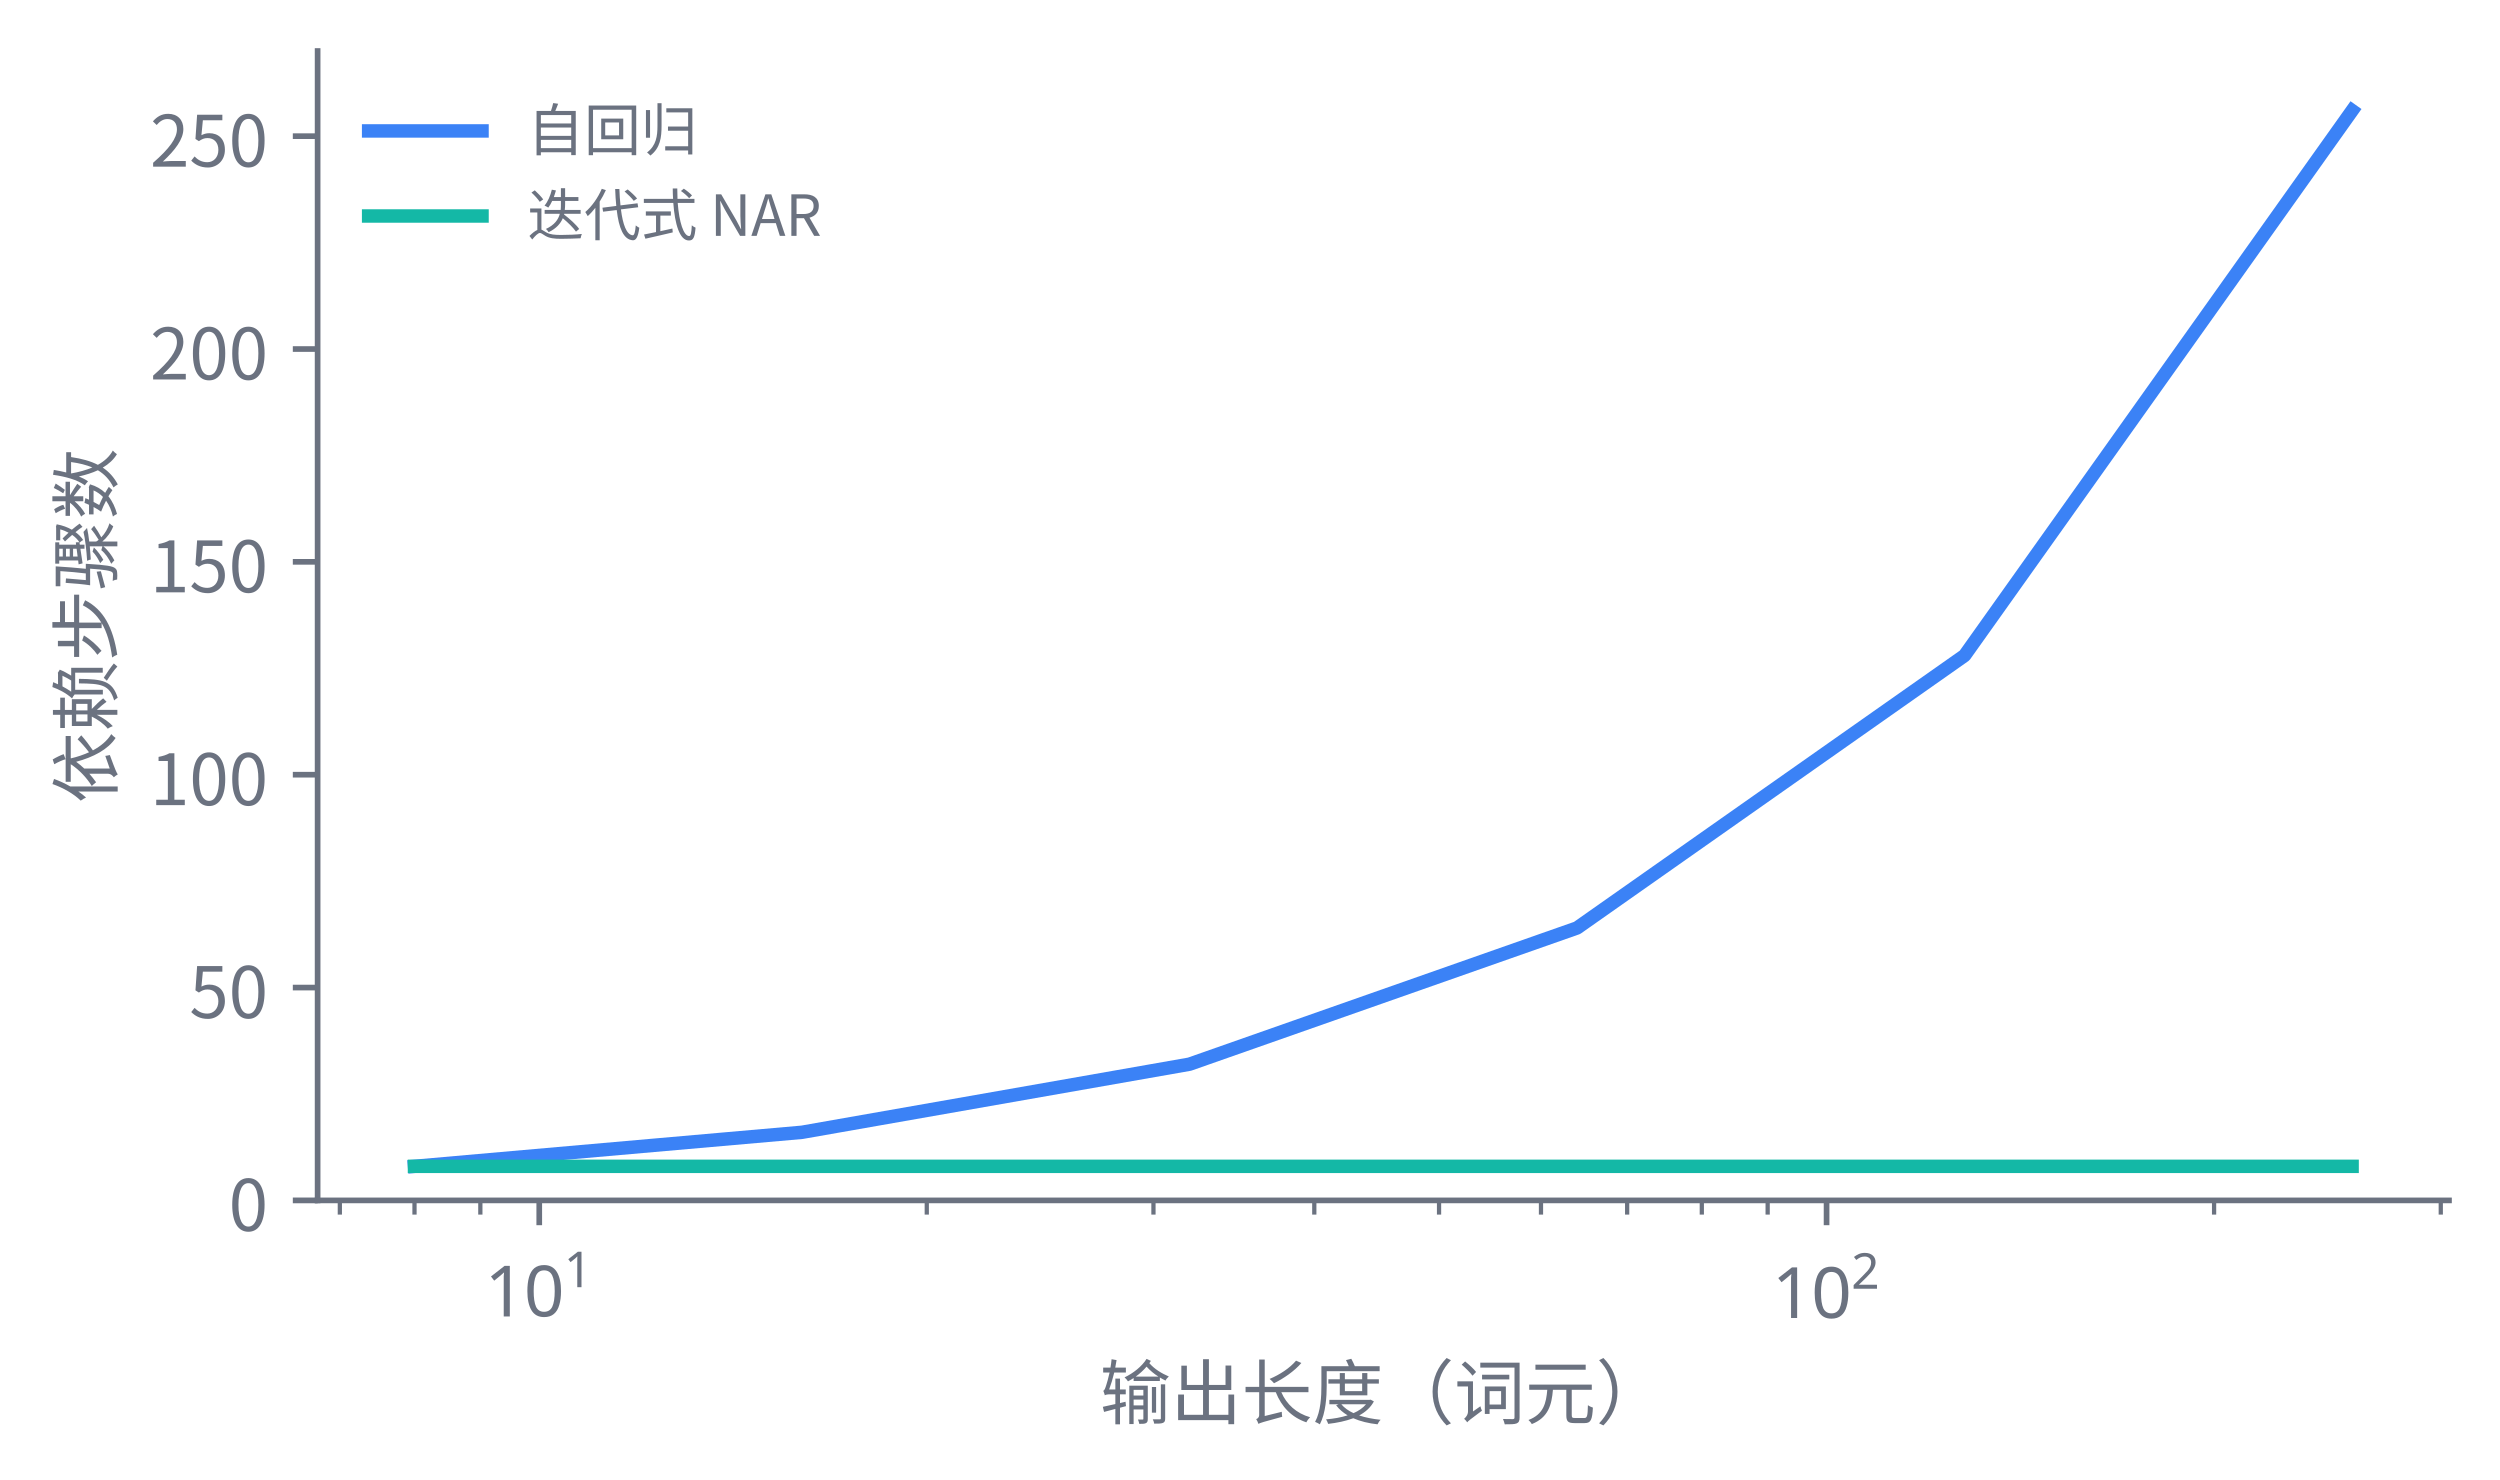
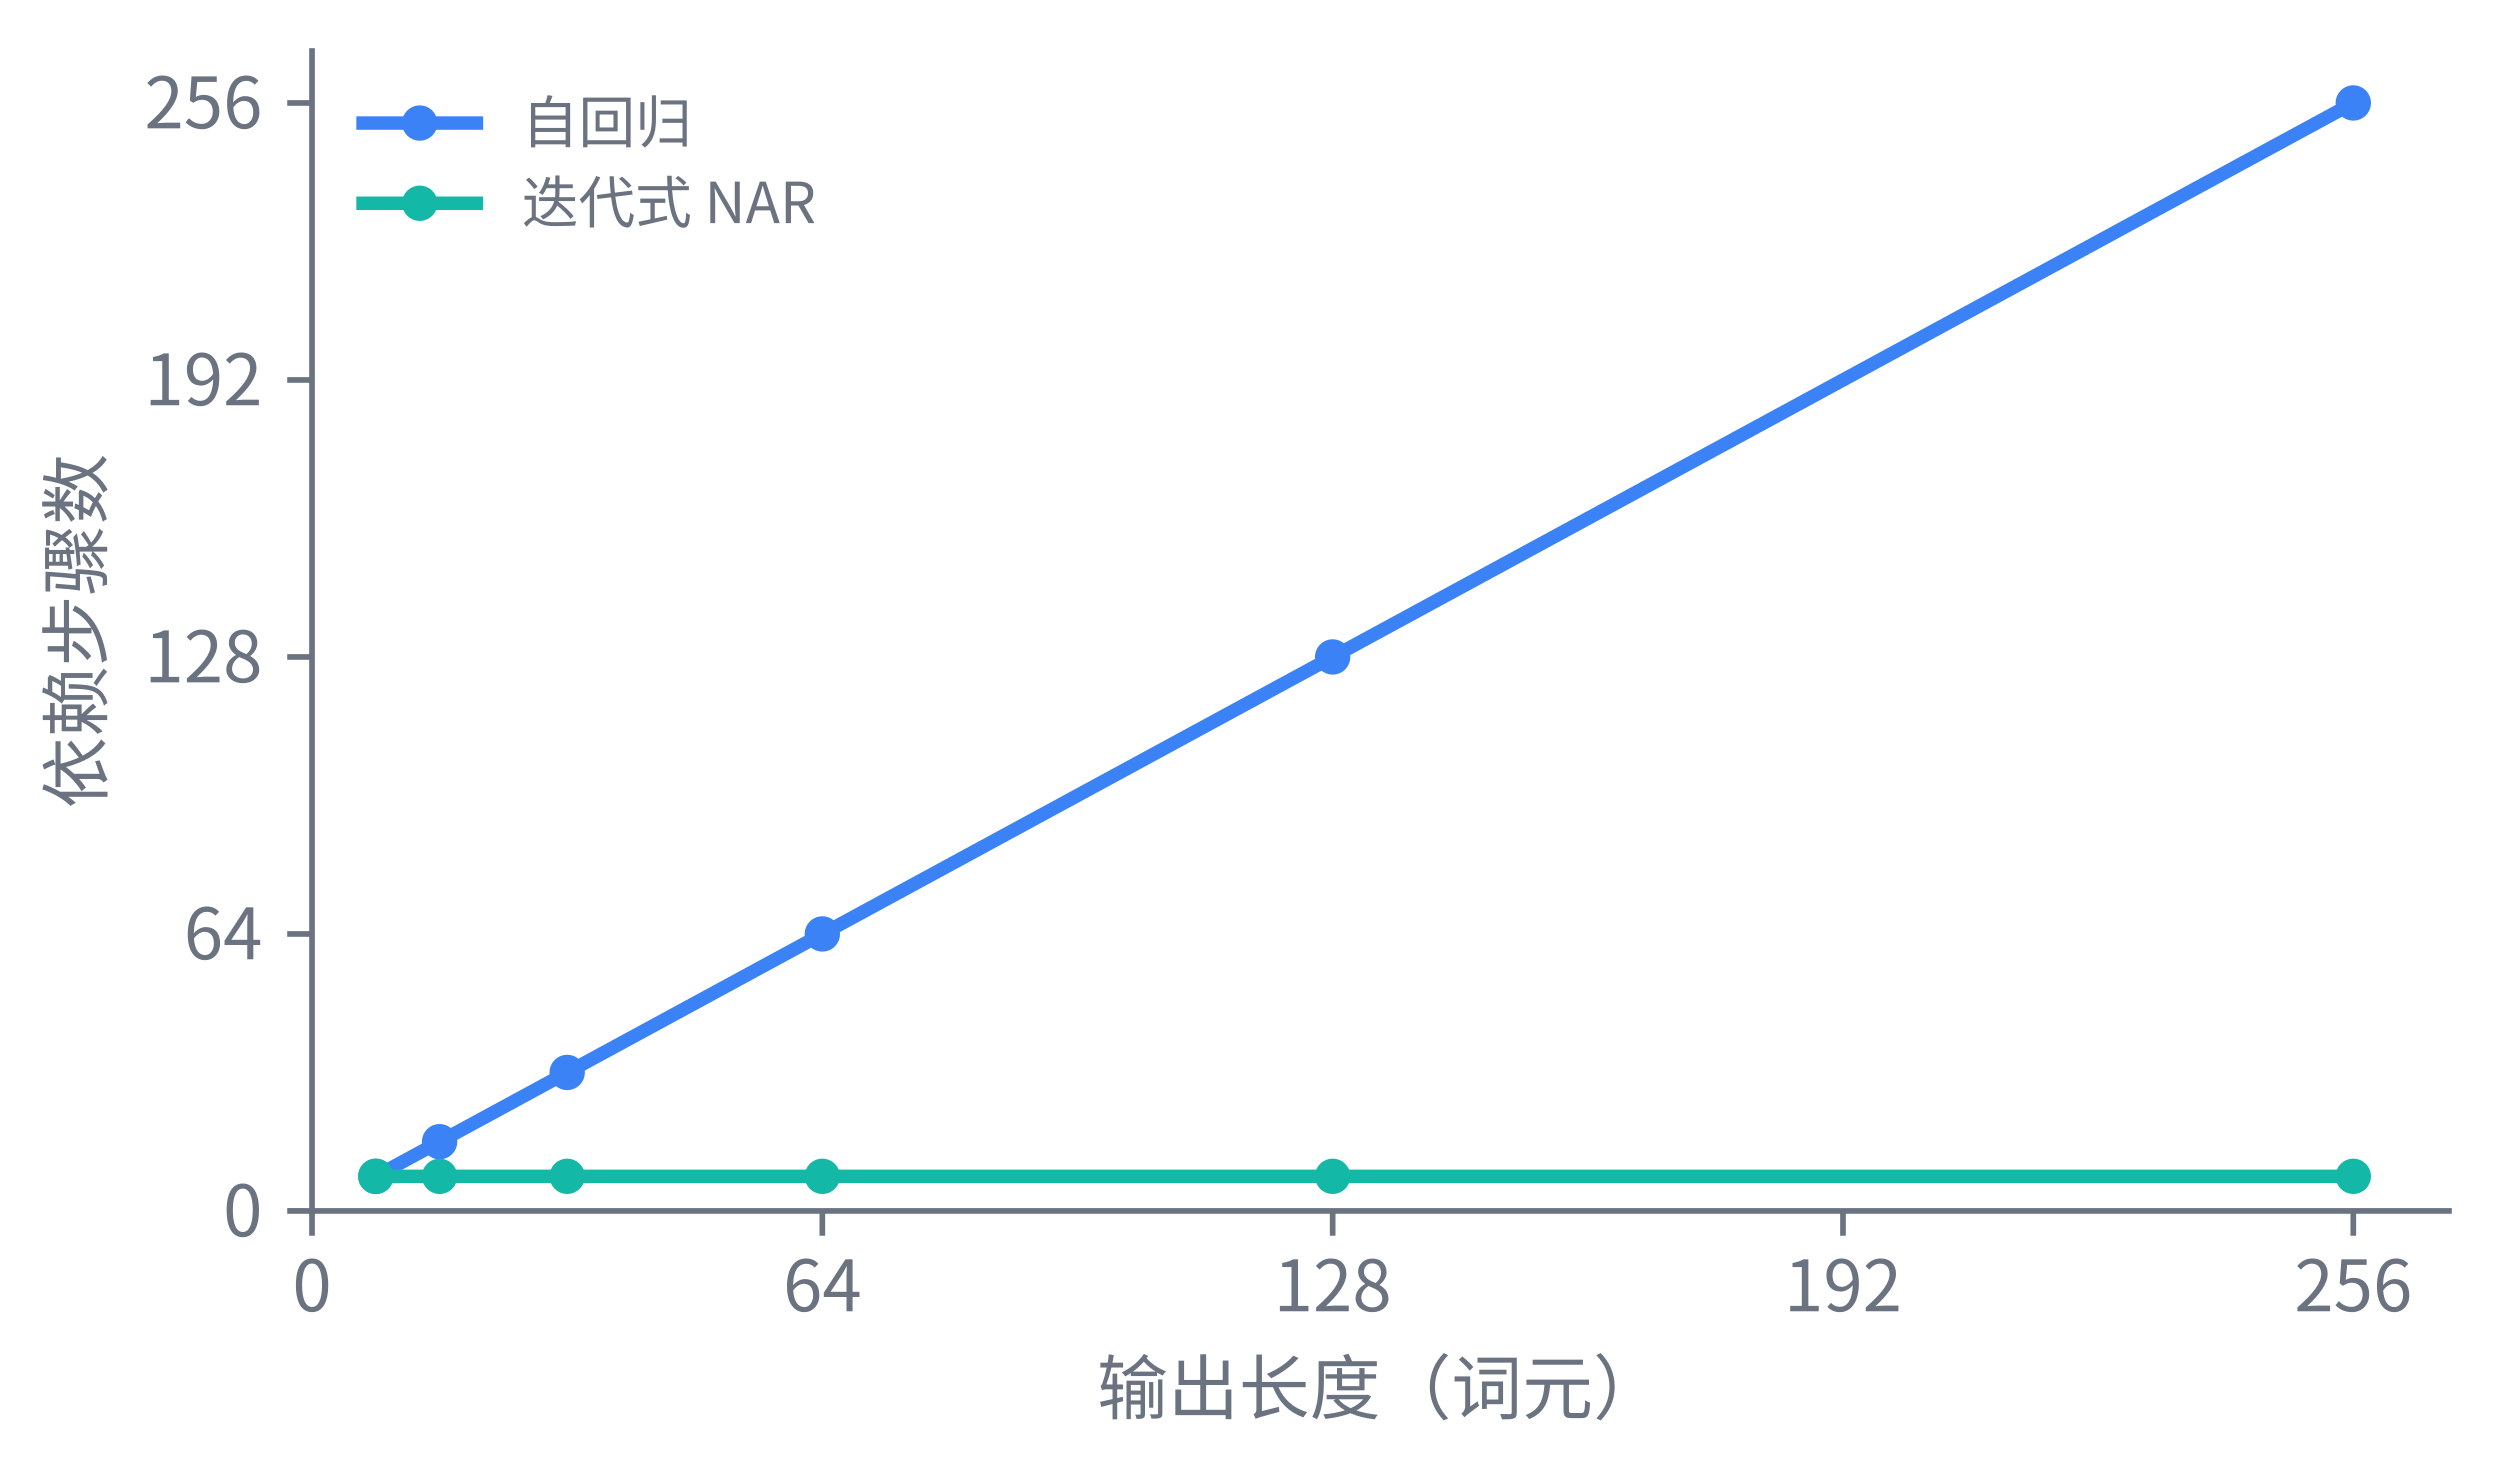
<svg xmlns="http://www.w3.org/2000/svg" xmlns:xlink="http://www.w3.org/1999/xlink" width="352.8pt" height="208.8pt" viewBox="0 0 352.8 208.8" version="1.1">
  <defs>
    <style type="text/css">*{stroke-linejoin: round; stroke-linecap: butt}</style>
  </defs>
  <g id="figure_1">
    <g id="patch_1">
      <path d="M 0 208.8 L 352.8 208.8 L 352.8 0 L 0 0 L 0 208.8 z " style="fill: none" />
    </g>
    <g id="axes_1">
      <g id="patch_2">
-         <path d="M 44.822 169.4 L 345.6 169.4 L 345.6 7.2 L 44.822 7.2 L 44.822 169.4 z " style="fill: none" />
+         <path d="M 44.033 170.887 L 345.6 170.887 L 345.6 7.2 L 44.033 7.2 L 44.033 170.887 z " style="fill: none" />
      </g>
      <g id="matplotlib.axis_1">
        <g id="xtick_1">
          <g id="line2d_1">
            <defs>
-               <path id="m0a0eddefe3" d="M 0 0 L 0 3.5 " style="stroke: #6b7280; stroke-width: 0.8" />
+               <path id="m414552ea20" d="M 0 0 L 0 3.5 " style="stroke: #6b7280; stroke-width: 0.8" />
            </defs>
            <g>
-               <use xlink:href="#m0a0eddefe3" x="76.099" y="169.4" style="fill: #6b7280; stroke: #6b7280; stroke-width: 0.8" />
+               <use xlink:href="#m414552ea20" x="44.033" y="170.887" style="fill: #6b7280; stroke: #6b7280; stroke-width: 0.8" />
            </g>
          </g>
          <g id="text_1">
-             <g style="fill: #6b7280" transform="translate(68.39887 186.1)">
-               <text>
-                 <tspan x="0" y="-0.325" style="font-size: 10px; font-family: 'Heiti SC'; fill: #6b7280">1</tspan>
-                 <tspan x="5.54" y="-0.325" style="font-size: 10px; font-family: 'Heiti SC'; fill: #6b7280">0</tspan>
-                 <tspan x="11.176" y="-4.455" style="font-size: 7px; font-family: 'Heiti SC'; fill: #6b7280">1</tspan>
-               </text>
-             </g>
+             <text style="font-size: 10px; font-family: 'PingFang SC', 'Heiti SC', 'STHeiti', 'Noto Sans CJK SC', 'Microsoft YaHei', 'SimHei', 'Arial Unicode MS', 'DejaVu Sans', sans-serif; text-anchor: middle; fill: #6b7280" x="44.033" y="185.045" transform="rotate(-0 44.03281 185.0453)">0</text>
          </g>
        </g>
        <g id="xtick_2">
          <g id="line2d_2">
            <g>
-               <use xlink:href="#m0a0eddefe3" x="257.765" y="169.4" style="fill: #6b7280; stroke: #6b7280; stroke-width: 0.8" />
+               <use xlink:href="#m414552ea20" x="116.049" y="170.887" style="fill: #6b7280; stroke: #6b7280; stroke-width: 0.8" />
            </g>
          </g>
          <g id="text_2">
-             <g style="fill: #6b7280" transform="translate(250.0649 186.2)">
-               <text>
-                 <tspan x="0" y="-0.204" style="font-size: 10px; font-family: 'Heiti SC'; fill: #6b7280">1</tspan>
-                 <tspan x="5.54" y="-0.204" style="font-size: 10px; font-family: 'Heiti SC'; fill: #6b7280">0</tspan>
-                 <tspan x="11.176" y="-4.334" style="font-size: 7px; font-family: 'Heiti SC'; fill: #6b7280">2</tspan>
-               </text>
-             </g>
+             <text style="font-size: 10px; font-family: 'PingFang SC', 'Heiti SC', 'STHeiti', 'Noto Sans CJK SC', 'Microsoft YaHei', 'SimHei', 'Arial Unicode MS', 'DejaVu Sans', sans-serif; text-anchor: middle; fill: #6b7280" x="116.049" y="185.045" transform="rotate(-0 116.0489 185.0453)">64</text>
          </g>
        </g>
        <g id="xtick_3">
          <g id="line2d_3">
-             <defs>
-               <path id="mcf068f9451" d="M 0 0 L 0 2 " style="stroke: #6b7280; stroke-width: 0.6" />
-             </defs>
            <g>
-               <use xlink:href="#mcf068f9451" x="47.958" y="169.4" style="fill: #6b7280; stroke: #6b7280; stroke-width: 0.6" />
+               <use xlink:href="#m414552ea20" x="188.065" y="170.887" style="fill: #6b7280; stroke: #6b7280; stroke-width: 0.8" />
            </g>
+           </g>
+           <g id="text_3">
+             <text style="font-size: 10px; font-family: 'PingFang SC', 'Heiti SC', 'STHeiti', 'Noto Sans CJK SC', 'Microsoft YaHei', 'SimHei', 'Arial Unicode MS', 'DejaVu Sans', sans-serif; text-anchor: middle; fill: #6b7280" x="188.065" y="185.045" transform="rotate(-0 188.0649 185.0453)">128</text>
          </g>
        </g>
        <g id="xtick_4">
          <g id="line2d_4">
            <g>
-               <use xlink:href="#mcf068f9451" x="58.494" y="169.4" style="fill: #6b7280; stroke: #6b7280; stroke-width: 0.6" />
+               <use xlink:href="#m414552ea20" x="260.081" y="170.887" style="fill: #6b7280; stroke: #6b7280; stroke-width: 0.8" />
            </g>
+           </g>
+           <g id="text_4">
+             <text style="font-size: 10px; font-family: 'PingFang SC', 'Heiti SC', 'STHeiti', 'Noto Sans CJK SC', 'Microsoft YaHei', 'SimHei', 'Arial Unicode MS', 'DejaVu Sans', sans-serif; text-anchor: middle; fill: #6b7280" x="260.081" y="185.045" transform="rotate(-0 260.0809 185.0453)">192</text>
          </g>
        </g>
        <g id="xtick_5">
          <g id="line2d_5">
            <g>
-               <use xlink:href="#mcf068f9451" x="67.786" y="169.4" style="fill: #6b7280; stroke: #6b7280; stroke-width: 0.6" />
+               <use xlink:href="#m414552ea20" x="332.097" y="170.887" style="fill: #6b7280; stroke: #6b7280; stroke-width: 0.8" />
            </g>
          </g>
-         </g>
-         <g id="xtick_6">
-           <g id="line2d_6">
-             <g>
-               <use xlink:href="#mcf068f9451" x="130.786" y="169.4" style="fill: #6b7280; stroke: #6b7280; stroke-width: 0.6" />
-             </g>
+           <g id="text_5">
+             <text style="font-size: 10px; font-family: 'PingFang SC', 'Heiti SC', 'STHeiti', 'Noto Sans CJK SC', 'Microsoft YaHei', 'SimHei', 'Arial Unicode MS', 'DejaVu Sans', sans-serif; text-anchor: middle; fill: #6b7280" x="332.097" y="185.045" transform="rotate(-0 332.097 185.0453)">256</text>
          </g>
        </g>
-         <g id="xtick_7">
-           <g id="line2d_7">
-             <g>
-               <use xlink:href="#mcf068f9451" x="162.776" y="169.4" style="fill: #6b7280; stroke: #6b7280; stroke-width: 0.6" />
-             </g>
-           </g>
-         </g>
-         <g id="xtick_8">
-           <g id="line2d_8">
-             <g>
-               <use xlink:href="#mcf068f9451" x="185.473" y="169.4" style="fill: #6b7280; stroke: #6b7280; stroke-width: 0.6" />
-             </g>
-           </g>
-         </g>
-         <g id="xtick_9">
-           <g id="line2d_9">
-             <g>
-               <use xlink:href="#mcf068f9451" x="203.078" y="169.4" style="fill: #6b7280; stroke: #6b7280; stroke-width: 0.6" />
-             </g>
-           </g>
-         </g>
-         <g id="xtick_10">
-           <g id="line2d_10">
-             <g>
-               <use xlink:href="#mcf068f9451" x="217.463" y="169.4" style="fill: #6b7280; stroke: #6b7280; stroke-width: 0.6" />
-             </g>
-           </g>
-         </g>
-         <g id="xtick_11">
-           <g id="line2d_11">
-             <g>
-               <use xlink:href="#mcf068f9451" x="229.624" y="169.4" style="fill: #6b7280; stroke: #6b7280; stroke-width: 0.6" />
-             </g>
-           </g>
-         </g>
-         <g id="xtick_12">
-           <g id="line2d_12">
-             <g>
-               <use xlink:href="#mcf068f9451" x="240.16" y="169.4" style="fill: #6b7280; stroke: #6b7280; stroke-width: 0.6" />
-             </g>
-           </g>
-         </g>
-         <g id="xtick_13">
-           <g id="line2d_13">
-             <g>
-               <use xlink:href="#mcf068f9451" x="249.452" y="169.4" style="fill: #6b7280; stroke: #6b7280; stroke-width: 0.6" />
-             </g>
-           </g>
-         </g>
-         <g id="xtick_14">
-           <g id="line2d_14">
-             <g>
-               <use xlink:href="#mcf068f9451" x="312.452" y="169.4" style="fill: #6b7280; stroke: #6b7280; stroke-width: 0.6" />
-             </g>
-           </g>
-         </g>
-         <g id="xtick_15">
-           <g id="line2d_15">
-             <g>
-               <use xlink:href="#mcf068f9451" x="344.442" y="169.4" style="fill: #6b7280; stroke: #6b7280; stroke-width: 0.6" />
-             </g>
-           </g>
-         </g>
-         <g id="text_3">
-           <text style="font-size: 10px; font-family: 'PingFang SC', 'Heiti SC', 'STHeiti', 'Noto Sans CJK SC', 'Microsoft YaHei', 'SimHei', 'Arial Unicode MS', 'DejaVu Sans', sans-serif; text-anchor: middle; fill: #6b7280" x="195.211" y="200.2" transform="rotate(-0 195.2109 200.2)">输出长度（词元）</text>
+         <g id="text_6">
+           <text style="font-size: 10px; font-family: 'PingFang SC', 'Heiti SC', 'STHeiti', 'Noto Sans CJK SC', 'Microsoft YaHei', 'SimHei', 'Arial Unicode MS', 'DejaVu Sans', sans-serif; text-anchor: middle; fill: #6b7280" x="194.816" y="199.5" transform="rotate(-0 194.8164 199.5)">输出长度（词元）</text>
        </g>
      </g>
      <g id="matplotlib.axis_2">
        <g id="ytick_1">
-           <g id="line2d_16">
+           <g id="line2d_6">
            <defs>
-               <path id="macc4d54c4a" d="M 0 0 L -3.5 0 " style="stroke: #6b7280; stroke-width: 0.8" />
+               <path id="m467b6d69cb" d="M 0 0 L -3.5 0 " style="stroke: #6b7280; stroke-width: 0.8" />
            </defs>
            <g>
-               <use xlink:href="#macc4d54c4a" x="44.822" y="169.4" style="fill: #6b7280; stroke: #6b7280; stroke-width: 0.8" />
+               <use xlink:href="#m467b6d69cb" x="44.033" y="170.887" style="fill: #6b7280; stroke: #6b7280; stroke-width: 0.8" />
            </g>
          </g>
-           <g id="text_4">
-             <text style="font-size: 10px; font-family: 'PingFang SC', 'Heiti SC', 'STHeiti', 'Noto Sans CJK SC', 'Microsoft YaHei', 'SimHei', 'Arial Unicode MS', 'DejaVu Sans', sans-serif; text-anchor: end; fill: #6b7280" x="37.822" y="173.7" transform="rotate(-0 37.82187 173.7)">0</text>
+           <g id="text_7">
+             <text style="font-size: 10px; font-family: 'PingFang SC', 'Heiti SC', 'STHeiti', 'Noto Sans CJK SC', 'Microsoft YaHei', 'SimHei', 'Arial Unicode MS', 'DejaVu Sans', sans-serif; text-anchor: end; fill: #6b7280" x="37.033" y="174.466" transform="rotate(-0 37.03281 174.4664)">0</text>
          </g>
        </g>
        <g id="ytick_2">
-           <g id="line2d_17">
+           <g id="line2d_7">
            <g>
-               <use xlink:href="#macc4d54c4a" x="44.822" y="139.363" style="fill: #6b7280; stroke: #6b7280; stroke-width: 0.8" />
+               <use xlink:href="#m467b6d69cb" x="44.033" y="131.798" style="fill: #6b7280; stroke: #6b7280; stroke-width: 0.8" />
            </g>
          </g>
-           <g id="text_5">
-             <text style="font-size: 10px; font-family: 'PingFang SC', 'Heiti SC', 'STHeiti', 'Noto Sans CJK SC', 'Microsoft YaHei', 'SimHei', 'Arial Unicode MS', 'DejaVu Sans', sans-serif; text-anchor: end; fill: #6b7280" x="37.822" y="143.663" transform="rotate(-0 37.82187 143.663)">50</text>
+           <g id="text_8">
+             <text style="font-size: 10px; font-family: 'PingFang SC', 'Heiti SC', 'STHeiti', 'Noto Sans CJK SC', 'Microsoft YaHei', 'SimHei', 'Arial Unicode MS', 'DejaVu Sans', sans-serif; text-anchor: end; fill: #6b7280" x="37.033" y="135.377" transform="rotate(-0 37.03281 135.3769)">64</text>
          </g>
        </g>
        <g id="ytick_3">
-           <g id="line2d_18">
+           <g id="line2d_8">
            <g>
-               <use xlink:href="#macc4d54c4a" x="44.822" y="109.326" style="fill: #6b7280; stroke: #6b7280; stroke-width: 0.8" />
+               <use xlink:href="#m467b6d69cb" x="44.033" y="92.708" style="fill: #6b7280; stroke: #6b7280; stroke-width: 0.8" />
            </g>
          </g>
-           <g id="text_6">
-             <text style="font-size: 10px; font-family: 'PingFang SC', 'Heiti SC', 'STHeiti', 'Noto Sans CJK SC', 'Microsoft YaHei', 'SimHei', 'Arial Unicode MS', 'DejaVu Sans', sans-serif; text-anchor: end; fill: #6b7280" x="37.822" y="113.626" transform="rotate(-0 37.82187 113.6259)">100</text>
+           <g id="text_9">
+             <text style="font-size: 10px; font-family: 'PingFang SC', 'Heiti SC', 'STHeiti', 'Noto Sans CJK SC', 'Microsoft YaHei', 'SimHei', 'Arial Unicode MS', 'DejaVu Sans', sans-serif; text-anchor: end; fill: #6b7280" x="37.033" y="96.287" transform="rotate(-0 37.03281 96.2873)">128</text>
          </g>
        </g>
        <g id="ytick_4">
-           <g id="line2d_19">
+           <g id="line2d_9">
            <g>
-               <use xlink:href="#macc4d54c4a" x="44.822" y="79.289" style="fill: #6b7280; stroke: #6b7280; stroke-width: 0.8" />
+               <use xlink:href="#m467b6d69cb" x="44.033" y="53.619" style="fill: #6b7280; stroke: #6b7280; stroke-width: 0.8" />
            </g>
          </g>
-           <g id="text_7">
-             <text style="font-size: 10px; font-family: 'PingFang SC', 'Heiti SC', 'STHeiti', 'Noto Sans CJK SC', 'Microsoft YaHei', 'SimHei', 'Arial Unicode MS', 'DejaVu Sans', sans-serif; text-anchor: end; fill: #6b7280" x="37.822" y="83.589" transform="rotate(-0 37.82187 83.58889)">150</text>
+           <g id="text_10">
+             <text style="font-size: 10px; font-family: 'PingFang SC', 'Heiti SC', 'STHeiti', 'Noto Sans CJK SC', 'Microsoft YaHei', 'SimHei', 'Arial Unicode MS', 'DejaVu Sans', sans-serif; text-anchor: end; fill: #6b7280" x="37.033" y="57.198" transform="rotate(-0 37.03281 57.19775)">192</text>
          </g>
        </g>
        <g id="ytick_5">
-           <g id="line2d_20">
+           <g id="line2d_10">
            <g>
-               <use xlink:href="#macc4d54c4a" x="44.822" y="49.252" style="fill: #6b7280; stroke: #6b7280; stroke-width: 0.8" />
+               <use xlink:href="#m467b6d69cb" x="44.033" y="14.529" style="fill: #6b7280; stroke: #6b7280; stroke-width: 0.8" />
            </g>
          </g>
-           <g id="text_8">
-             <text style="font-size: 10px; font-family: 'PingFang SC', 'Heiti SC', 'STHeiti', 'Noto Sans CJK SC', 'Microsoft YaHei', 'SimHei', 'Arial Unicode MS', 'DejaVu Sans', sans-serif; text-anchor: end; fill: #6b7280" x="37.822" y="53.552" transform="rotate(-0 37.82187 53.55185)">200</text>
+           <g id="text_11">
+             <text style="font-size: 10px; font-family: 'PingFang SC', 'Heiti SC', 'STHeiti', 'Noto Sans CJK SC', 'Microsoft YaHei', 'SimHei', 'Arial Unicode MS', 'DejaVu Sans', sans-serif; text-anchor: end; fill: #6b7280" x="37.033" y="18.108" transform="rotate(-0 37.03281 18.1082)">256</text>
          </g>
        </g>
-         <g id="ytick_6">
-           <g id="line2d_21">
-             <g>
-               <use xlink:href="#macc4d54c4a" x="44.822" y="19.215" style="fill: #6b7280; stroke: #6b7280; stroke-width: 0.8" />
-             </g>
-           </g>
-           <g id="text_9">
-             <text style="font-size: 10px; font-family: 'PingFang SC', 'Heiti SC', 'STHeiti', 'Noto Sans CJK SC', 'Microsoft YaHei', 'SimHei', 'Arial Unicode MS', 'DejaVu Sans', sans-serif; text-anchor: end; fill: #6b7280" x="37.822" y="23.515" transform="rotate(-0 37.82187 23.51481)">250</text>
+         <g id="text_12">
+           <text style="font-size: 10px; font-family: 'PingFang SC', 'Heiti SC', 'STHeiti', 'Noto Sans CJK SC', 'Microsoft YaHei', 'SimHei', 'Arial Unicode MS', 'DejaVu Sans', sans-serif; text-anchor: middle; fill: #6b7280" x="14.358" y="89.044" transform="rotate(-90 14.35781 89.04375)">依赖步骤数</text>
+         </g>
+       </g>
+       <g id="line2d_11">
+         <path d="M 53.035 166.001 L 62.037 161.115 L 80.041 151.343 L 116.049 131.798 L 188.065 92.708 L 332.097 14.529 " clip-path="url(#p18f6dad5b9)" style="fill: none; stroke: #3b82f6; stroke-width: 1.9; stroke-linecap: square" />
+         <defs>
+           <path id="m9f85709200" d="M 0 2 C 0.53 2 1.039 1.789 1.414 1.414 C 1.789 1.039 2 0.53 2 0 C 2 -0.53 1.789 -1.039 1.414 -1.414 C 1.039 -1.789 0.53 -2 0 -2 C -0.53 -2 -1.039 -1.789 -1.414 -1.414 C -1.789 -1.039 -2 -0.53 -2 0 C -2 0.53 -1.789 1.039 -1.414 1.414 C -1.039 1.789 -0.53 2 0 2 z " style="stroke: #3b82f6" />
+         </defs>
+         <g clip-path="url(#p18f6dad5b9)">
+           <use xlink:href="#m9f85709200" x="53.035" y="166.001" style="fill: #3b82f6; stroke: #3b82f6" />
+           <use xlink:href="#m9f85709200" x="62.037" y="161.115" style="fill: #3b82f6; stroke: #3b82f6" />
+           <use xlink:href="#m9f85709200" x="80.041" y="151.343" style="fill: #3b82f6; stroke: #3b82f6" />
+           <use xlink:href="#m9f85709200" x="116.049" y="131.798" style="fill: #3b82f6; stroke: #3b82f6" />
+           <use xlink:href="#m9f85709200" x="188.065" y="92.708" style="fill: #3b82f6; stroke: #3b82f6" />
+           <use xlink:href="#m9f85709200" x="332.097" y="14.529" style="fill: #3b82f6; stroke: #3b82f6" />
+         </g>
+       </g>
+       <g id="line2d_12">
+         <path d="M 53.035 166.001 L 62.037 166.001 L 80.041 166.001 L 116.049 166.001 L 188.065 166.001 L 332.097 166.001 " clip-path="url(#p18f6dad5b9)" style="fill: none; stroke: #14b8a6; stroke-width: 1.9; stroke-linecap: square" />
+         <defs>
+           <path id="m47fc36f29d" d="M 0 2 C 0.53 2 1.039 1.789 1.414 1.414 C 1.789 1.039 2 0.53 2 0 C 2 -0.53 1.789 -1.039 1.414 -1.414 C 1.039 -1.789 0.53 -2 0 -2 C -0.53 -2 -1.039 -1.789 -1.414 -1.414 C -1.789 -1.039 -2 -0.53 -2 0 C -2 0.53 -1.789 1.039 -1.414 1.414 C -1.039 1.789 -0.53 2 0 2 z " style="stroke: #14b8a6" />
+         </defs>
+         <g clip-path="url(#p18f6dad5b9)">
+           <use xlink:href="#m47fc36f29d" x="53.035" y="166.001" style="fill: #14b8a6; stroke: #14b8a6" />
+           <use xlink:href="#m47fc36f29d" x="62.037" y="166.001" style="fill: #14b8a6; stroke: #14b8a6" />
+           <use xlink:href="#m47fc36f29d" x="80.041" y="166.001" style="fill: #14b8a6; stroke: #14b8a6" />
+           <use xlink:href="#m47fc36f29d" x="116.049" y="166.001" style="fill: #14b8a6; stroke: #14b8a6" />
+           <use xlink:href="#m47fc36f29d" x="188.065" y="166.001" style="fill: #14b8a6; stroke: #14b8a6" />
+           <use xlink:href="#m47fc36f29d" x="332.097" y="166.001" style="fill: #14b8a6; stroke: #14b8a6" />
+         </g>
+       </g>
+       <g id="patch_3">
+         <path d="M 44.033 170.887 L 44.033 7.2 " style="fill: none; stroke: #6b7280; stroke-width: 0.8; stroke-linejoin: miter; stroke-linecap: square" />
+       </g>
+       <g id="patch_4">
+         <path d="M 44.033 170.887 L 345.6 170.887 " style="fill: none; stroke: #6b7280; stroke-width: 0.8; stroke-linejoin: miter; stroke-linecap: square" />
+       </g>
+       <g id="legend_1">
+         <g id="line2d_13">
+           <path d="M 51.233 17.365 L 59.233 17.365 L 67.233 17.365 " style="fill: none; stroke: #3b82f6; stroke-width: 1.9; stroke-linecap: square" />
+           <g>
+             <use xlink:href="#m9f85709200" x="59.233" y="17.365" style="fill: #3b82f6; stroke: #3b82f6" />
          </g>
        </g>
-         <g id="text_10">
-           <text style="font-size: 10px; font-family: 'PingFang SC', 'Heiti SC', 'STHeiti', 'Noto Sans CJK SC', 'Microsoft YaHei', 'SimHei', 'Arial Unicode MS', 'DejaVu Sans', sans-serif; text-anchor: middle; fill: #6b7280" x="15.8" y="88.3" transform="rotate(-90 15.8 88.3)">依赖步骤数</text>
+         <g id="text_13">
+           <text style="font-size: 8px; font-family: 'PingFang SC', 'Heiti SC', 'STHeiti', 'Noto Sans CJK SC', 'Microsoft YaHei', 'SimHei', 'Arial Unicode MS', 'DejaVu Sans', sans-serif; text-anchor: start; fill: #6b7280" x="73.633" y="20.165" transform="rotate(-0 73.63281 20.165)">自回归</text>
        </g>
-       </g>
-       <g id="line2d_22">
-         <path d="M 58.494 164.594 L 113.181 159.788 L 167.867 150.176 L 222.554 130.953 L 277.241 92.505 L 331.928 15.61 " clip-path="url(#pd544c08150)" style="fill: none; stroke: #3b82f6; stroke-width: 1.9; stroke-linecap: square" />
-       </g>
-       <g id="line2d_23">
-         <path d="M 58.494 164.594 L 113.181 164.594 L 167.867 164.594 L 222.554 164.594 L 277.241 164.594 L 331.928 164.594 " clip-path="url(#pd544c08150)" style="fill: none; stroke: #14b8a6; stroke-width: 1.9; stroke-linecap: square" />
-       </g>
-       <g id="patch_3">
-         <path d="M 44.822 169.4 L 44.822 7.2 " style="fill: none; stroke: #6b7280; stroke-width: 0.8; stroke-linejoin: miter; stroke-linecap: square" />
-       </g>
-       <g id="patch_4">
-         <path d="M 44.822 169.4 L 345.6 169.4 " style="fill: none; stroke: #6b7280; stroke-width: 0.8; stroke-linejoin: miter; stroke-linecap: square" />
-       </g>
-       <g id="legend_1">
-         <g id="line2d_24">
-           <path d="M 52.022 18.48 L 60.022 18.48 L 68.022 18.48 " style="fill: none; stroke: #3b82f6; stroke-width: 1.9; stroke-linecap: square" />
+         <g id="line2d_14">
+           <path d="M 51.233 28.685 L 59.233 28.685 L 67.233 28.685 " style="fill: none; stroke: #14b8a6; stroke-width: 1.9; stroke-linecap: square" />
+           <g>
+             <use xlink:href="#m47fc36f29d" x="59.233" y="28.685" style="fill: #14b8a6; stroke: #14b8a6" />
+           </g>
        </g>
-         <g id="text_11">
-           <text style="font-size: 8px; font-family: 'PingFang SC', 'Heiti SC', 'STHeiti', 'Noto Sans CJK SC', 'Microsoft YaHei', 'SimHei', 'Arial Unicode MS', 'DejaVu Sans', sans-serif; text-anchor: start; fill: #6b7280" x="74.422" y="21.28" transform="rotate(-0 74.42188 21.28)">自回归</text>
-         </g>
-         <g id="line2d_25">
-           <path d="M 52.022 30.48 L 60.022 30.48 L 68.022 30.48 " style="fill: none; stroke: #14b8a6; stroke-width: 1.9; stroke-linecap: square" />
-         </g>
-         <g id="text_12">
-           <text style="font-size: 8px; font-family: 'PingFang SC', 'Heiti SC', 'STHeiti', 'Noto Sans CJK SC', 'Microsoft YaHei', 'SimHei', 'Arial Unicode MS', 'DejaVu Sans', sans-serif; text-anchor: start; fill: #6b7280" x="74.422" y="33.28" transform="rotate(-0 74.42188 33.28)">迭代式 NAR</text>
+         <g id="text_14">
+           <text style="font-size: 8px; font-family: 'PingFang SC', 'Heiti SC', 'STHeiti', 'Noto Sans CJK SC', 'Microsoft YaHei', 'SimHei', 'Arial Unicode MS', 'DejaVu Sans', sans-serif; text-anchor: start; fill: #6b7280" x="73.633" y="31.485" transform="rotate(-0 73.63281 31.485)">迭代式 NAR</text>
        </g>
      </g>
    </g>
  </g>
  <defs>
-     <clipPath id="pd544c08150">
-       <rect x="44.822" y="7.2" width="300.778" height="162.2" />
+     <clipPath id="p18f6dad5b9">
+       <rect x="44.033" y="7.2" width="301.567" height="163.688" />
    </clipPath>
  </defs>
</svg>
